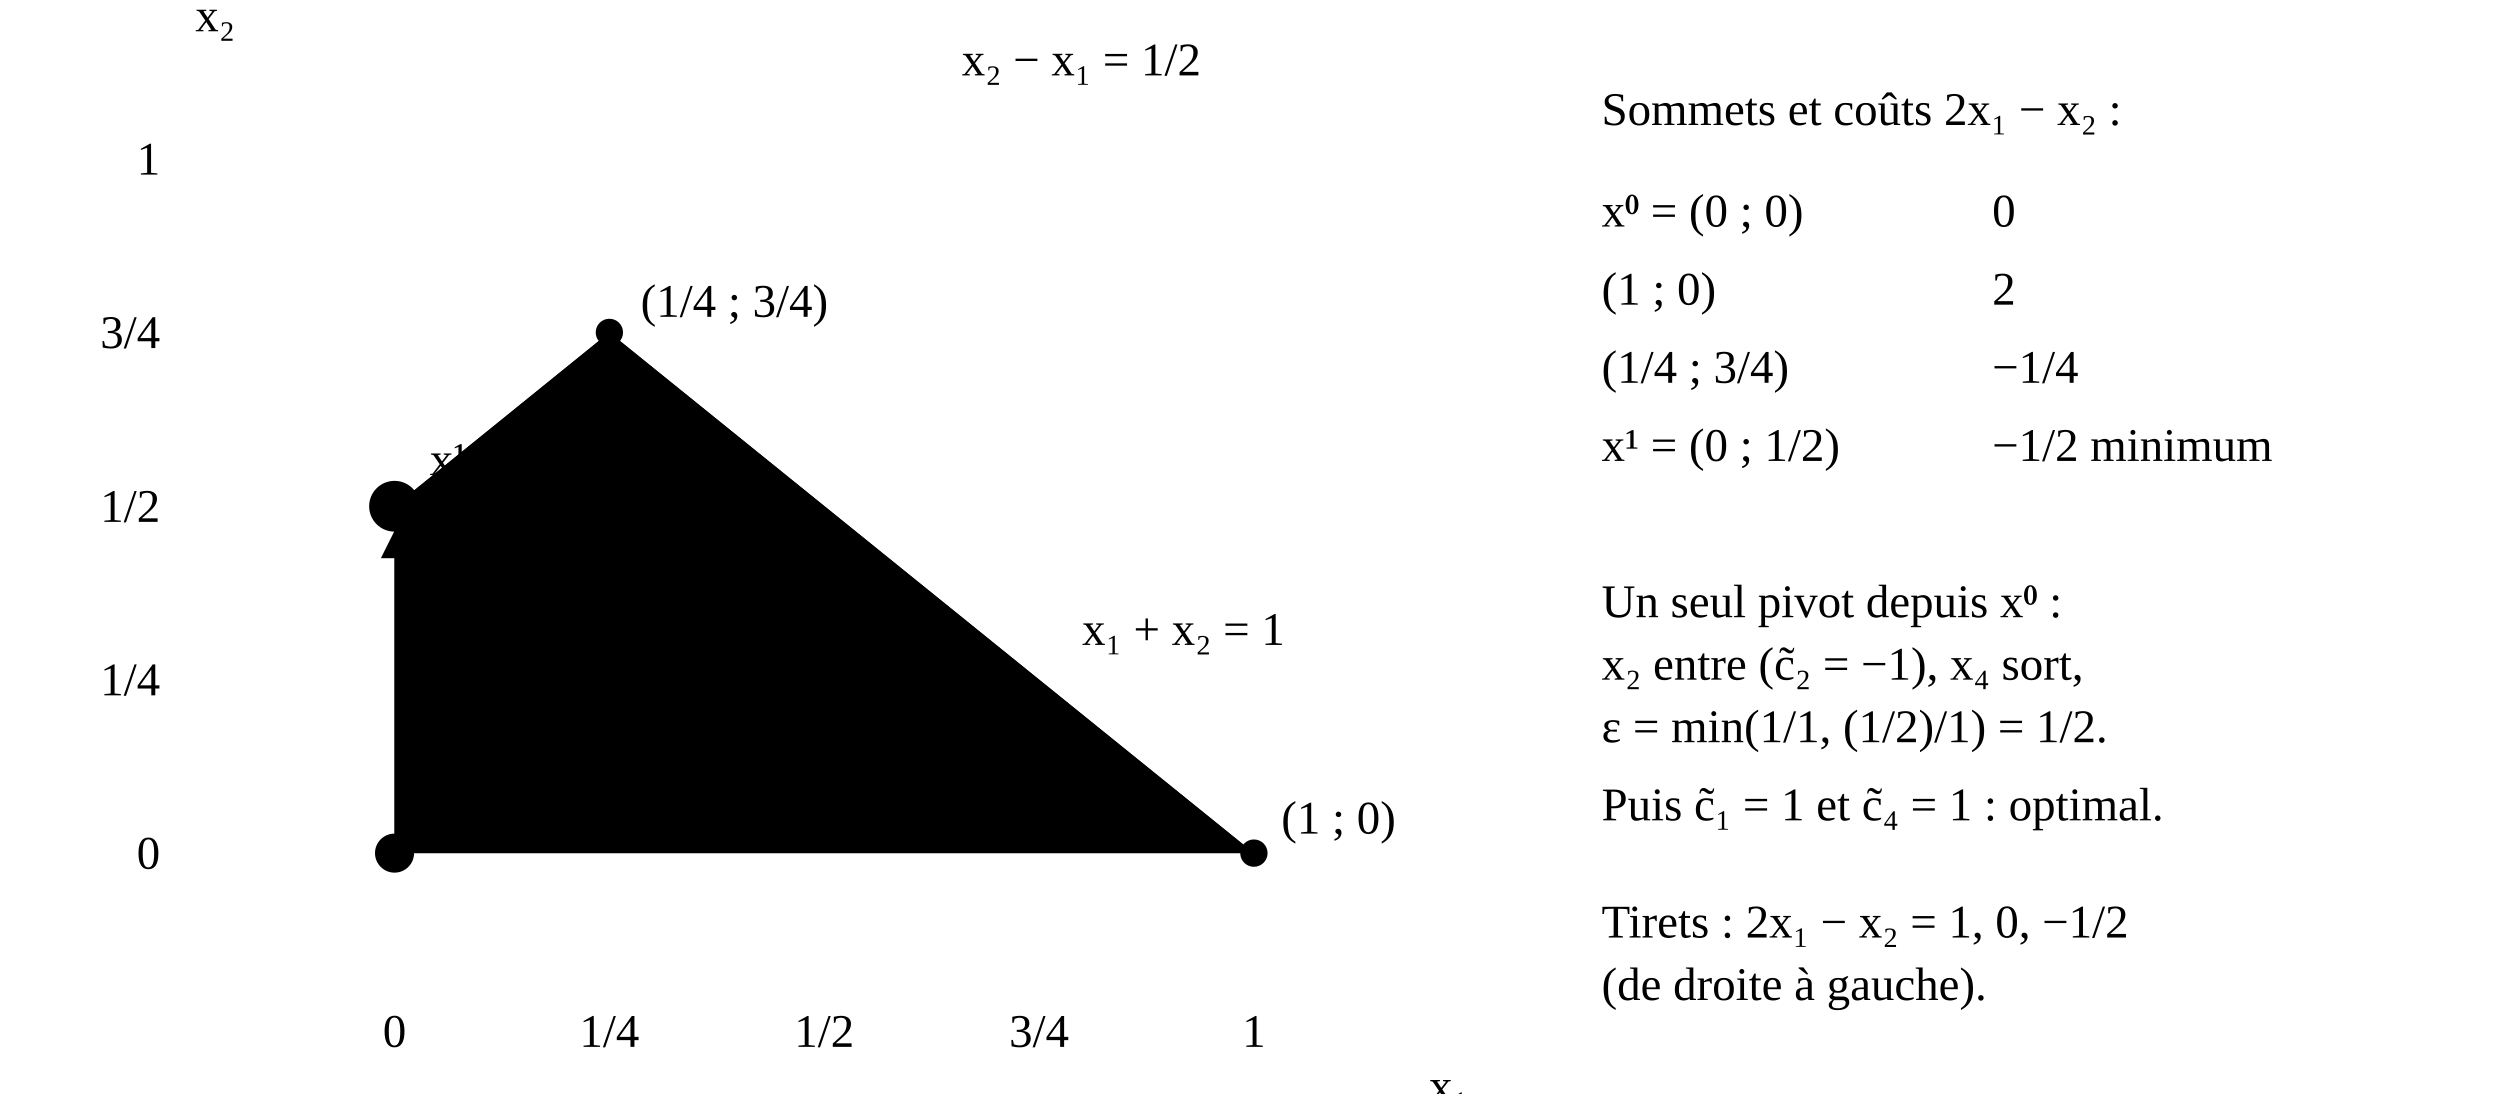
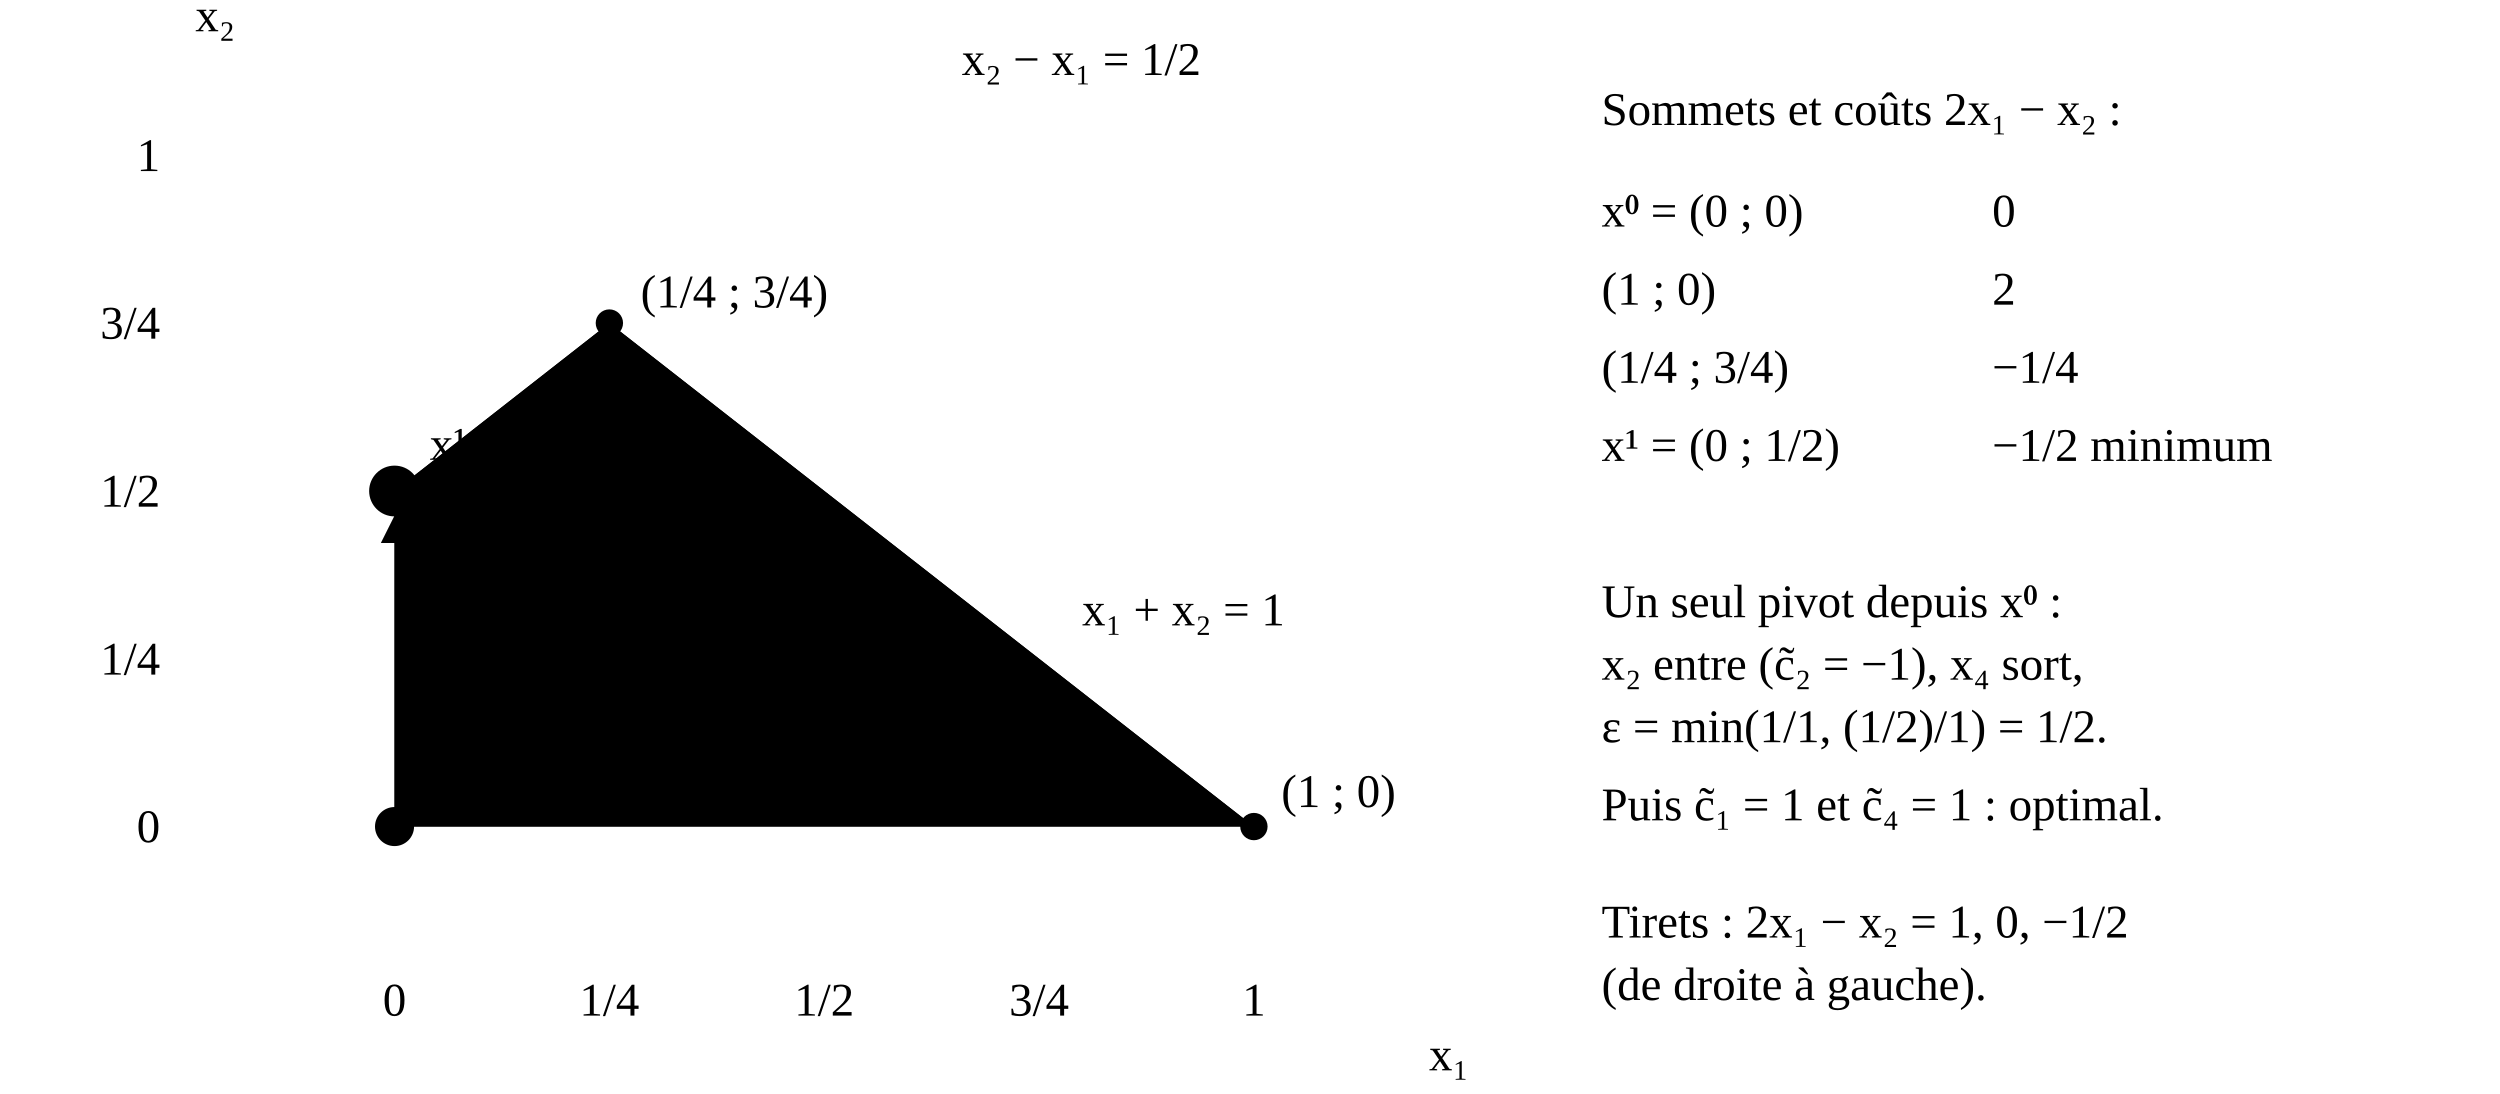
<svg xmlns="http://www.w3.org/2000/svg" viewBox="0 0 640 280" role="img" aria-label="Exercice 4.2.4 : le polygone, les lignes de niveau de 2x₁ − x₂ et le pas du simplexe">
  <defs>
    <marker id="P03-ex424-arr-3" viewBox="0 0 10 10" refX="9" refY="5" markerWidth="7" markerHeight="7" orient="auto-start-reverse">
      <path d="M0,0 L10,5 L0,10 z" class="f3" />
    </marker>
    <marker id="P03-ex424-arr-2" viewBox="0 0 10 10" refX="9" refY="5" markerWidth="7" markerHeight="7" orient="auto-start-reverse">
      <path d="M0,0 L10,5 L0,10 z" class="f2" />
    </marker>
  </defs>
-   <text x="101.0" y="268.0" class="tx-s" text-anchor="middle">0</text>
-   <text x="156.0" y="268.0" class="tx-s" text-anchor="middle">1/4</text>
-   <text x="211.0" y="268.0" class="tx-s" text-anchor="middle">1/2</text>
-   <text x="266.0" y="268.0" class="tx-s" text-anchor="middle">3/4</text>
-   <text x="321.0" y="268.0" class="tx-s" text-anchor="middle">1</text>
-   <text x="41.0" y="222.4" class="tx-s" text-anchor="end">0</text>
-   <text x="41.0" y="178.0" class="tx-s" text-anchor="end">1/4</text>
-   <text x="41.0" y="133.6" class="tx-s" text-anchor="end">1/2</text>
-   <text x="41.0" y="89.1" class="tx-s" text-anchor="end">3/4</text>
-   <text x="41.0" y="44.7" class="tx-s" text-anchor="end">1</text>
-   <line x1="46.0" y1="218.4" x2="376.0" y2="218.4" class="ax" />
-   <line x1="101.0" y1="254.0" x2="101.0" y2="14.0" class="ax" />
-   <text x="376.0" y="282.0" class="tx-s" text-anchor="end">x₁</text>
+   <text x="101.0" y="260.0" class="tx-s" text-anchor="middle">0</text>
+   <text x="156.0" y="260.0" class="tx-s" text-anchor="middle">1/4</text>
+   <text x="211.0" y="260.0" class="tx-s" text-anchor="middle">1/2</text>
+   <text x="266.0" y="260.0" class="tx-s" text-anchor="middle">3/4</text>
+   <text x="321.0" y="260.0" class="tx-s" text-anchor="middle">1</text>
+   <text x="41.0" y="215.6" class="tx-s" text-anchor="end">0</text>
+   <text x="41.0" y="172.7" class="tx-s" text-anchor="end">1/4</text>
+   <text x="41.0" y="129.7" class="tx-s" text-anchor="end">1/2</text>
+   <text x="41.0" y="86.7" class="tx-s" text-anchor="end">3/4</text>
+   <text x="41.0" y="43.8" class="tx-s" text-anchor="end">1</text>
+   <line x1="46.0" y1="211.6" x2="376.0" y2="211.6" class="ax" />
+   <line x1="101.0" y1="246.0" x2="101.0" y2="14.0" class="ax" />
+   <text x="376.0" y="274.0" class="tx-s" text-anchor="end">x₁</text>
  <text x="50.0" y="8.0" class="tx-s" text-anchor="start">x₂</text>
-   <path d="M321.0 218.4L156.0 85.1L101.0 129.6L101.0 218.4Z" class="a1" />
-   <path d="M321.0 218.4L156.0 85.1L101.0 129.6L101.0 218.4Z" class="ln c1 thin" />
-   <line x1="365.0" y1="254.0" x2="68.0" y2="14.0" class="ln cm hair" />
-   <text x="277.0" y="165.1" class="tx-s" text-anchor="start">x₁ + x₂ = 1</text>
-   <line x1="46.0" y1="174.0" x2="244.0" y2="14.0" class="ln cm hair" />
-   <text x="246.2" y="19.3" class="tx-s" text-anchor="start">x₂ − x₁ = 1/2</text>
-   <line x1="79.0" y1="254.0" x2="227.5" y2="14.0" class="ln c2 hair dash" />
-   <line x1="46.0" y1="218.4" x2="172.5" y2="14.0" class="ln c2 hair dash" />
-   <line x1="189.0" y1="254.0" x2="315.5" y2="49.6" class="ln c2 hair dash" />
-   <line x1="101.0" y1="215.7" x2="101.0" y2="136.6" class="ln c3" marker-end="url(#P03-ex424-arr-3)" />
-   <circle cx="101.0" cy="218.4" r="3.5" class="fm" />
-   <circle cx="321.0" cy="218.4" r="3.5" class="fm" />
-   <circle cx="156.0" cy="85.1" r="3.5" class="fm" />
-   <circle cx="101.0" cy="129.6" r="3.5" class="fm" />
-   <circle cx="101.0" cy="218.4" r="5" class="f3" />
-   <circle cx="101.0" cy="129.6" r="6.5" class="f3" />
-   <text x="109.0" y="212.4" class="tx-b t3" text-anchor="start">x⁰</text>
-   <text x="110.0" y="121.6" class="tx-b t3" text-anchor="start">x¹</text>
-   <text x="164.0" y="81.1" class="tx-s" text-anchor="start">(1/4 ; 3/4)</text>
-   <text x="328.0" y="213.4" class="tx-s" text-anchor="start">(1 ; 0)</text>
-   <line x1="204.4" y1="186.4" x2="169.2" y2="172.2" class="ln c2 thin" marker-end="url(#P03-ex424-arr-2)" />
-   <text x="208.4" y="190.4" class="tx-b t2" text-anchor="start">−c</text>
+   <path d="M321.0 211.6L156.0 82.7L101.0 125.7L101.0 211.6Z" class="a1" />
+   <path d="M321.0 211.6L156.0 82.7L101.0 125.7L101.0 211.6Z" class="ln c1 thin" />
+   <line x1="365.0" y1="246.0" x2="68.0" y2="14.0" class="ln cm hair" />
+   <text x="277.0" y="160.1" class="tx-s" text-anchor="start">x₁ + x₂ = 1</text>
+   <line x1="46.0" y1="168.7" x2="244.0" y2="14.0" class="ln cm hair" />
+   <text x="246.2" y="19.2" class="tx-s" text-anchor="start">x₂ − x₁ = 1/2</text>
+   <line x1="79.0" y1="246.0" x2="227.5" y2="14.0" class="ln c2 hair dash" />
+   <line x1="46.0" y1="211.6" x2="172.5" y2="14.0" class="ln c2 hair dash" />
+   <line x1="189.0" y1="246.0" x2="315.5" y2="48.4" class="ln c2 hair dash" />
+   <line x1="101.0" y1="208.9" x2="101.0" y2="132.7" class="ln c3" marker-end="url(#P03-ex424-arr-3)" />
+   <circle cx="101.0" cy="211.6" r="3.5" class="fm" />
+   <circle cx="321.0" cy="211.6" r="3.5" class="fm" />
+   <circle cx="156.0" cy="82.7" r="3.5" class="fm" />
+   <circle cx="101.0" cy="125.7" r="3.5" class="fm" />
+   <circle cx="101.0" cy="211.6" r="5" class="f3" />
+   <circle cx="101.0" cy="125.7" r="6.5" class="f3" />
+   <text x="109.0" y="205.6" class="tx-b t3" text-anchor="start">x⁰</text>
+   <text x="110.0" y="117.7" class="tx-b t3" text-anchor="start">x¹</text>
+   <text x="164.0" y="78.7" class="tx-s" text-anchor="start">(1/4 ; 3/4)</text>
+   <text x="328.0" y="206.6" class="tx-s" text-anchor="start">(1 ; 0)</text>
+   <line x1="204.4" y1="180.7" x2="169.2" y2="166.9" class="ln c2 thin" marker-end="url(#P03-ex424-arr-2)" />
+   <text x="208.4" y="184.7" class="tx-b t2" text-anchor="start">−c</text>
  <text x="410.0" y="32.0" class="tx-b" text-anchor="start">Sommets et coûts 2x₁ − x₂ :</text>
  <text x="410.0" y="58.0" class="tx-s" text-anchor="start">x⁰ = (0 ; 0)</text>
  <text x="510.0" y="58.0" class="tx-s" text-anchor="start">0</text>
  <text x="410.0" y="78.0" class="tx-s" text-anchor="start">(1 ; 0)</text>
  <text x="510.0" y="78.0" class="tx-s" text-anchor="start">2</text>
  <text x="410.0" y="98.0" class="tx-s" text-anchor="start">(1/4 ; 3/4)</text>
  <text x="510.0" y="98.0" class="tx-s" text-anchor="start">−1/4</text>
  <text x="410.0" y="118.0" class="tx-s t3" text-anchor="start">x¹ = (0 ; 1/2)</text>
  <text x="510.0" y="118.0" class="tx-s t3" text-anchor="start">−1/2  minimum</text>
  <text x="410.0" y="158.0" class="tx-s" text-anchor="start">Un seul pivot depuis x⁰ :</text>
  <text x="410.0" y="174.0" class="tx-s" text-anchor="start">x₂ entre (c̃₂ = −1), x₄ sort,</text>
  <text x="410.0" y="190.0" class="tx-s" text-anchor="start">ε = min(1/1, (1/2)/1) = 1/2.</text>
  <text x="410.0" y="210.0" class="tx-s t3" text-anchor="start">Puis c̃₁ = 1 et c̃₄ = 1 : optimal.</text>
  <text x="410.0" y="240.0" class="tx-s t2" text-anchor="start">Tirets : 2x₁ − x₂ = 1, 0, −1/2</text>
  <text x="410.0" y="256.0" class="tx-s t2" text-anchor="start">(de droite à gauche).</text>
</svg>
